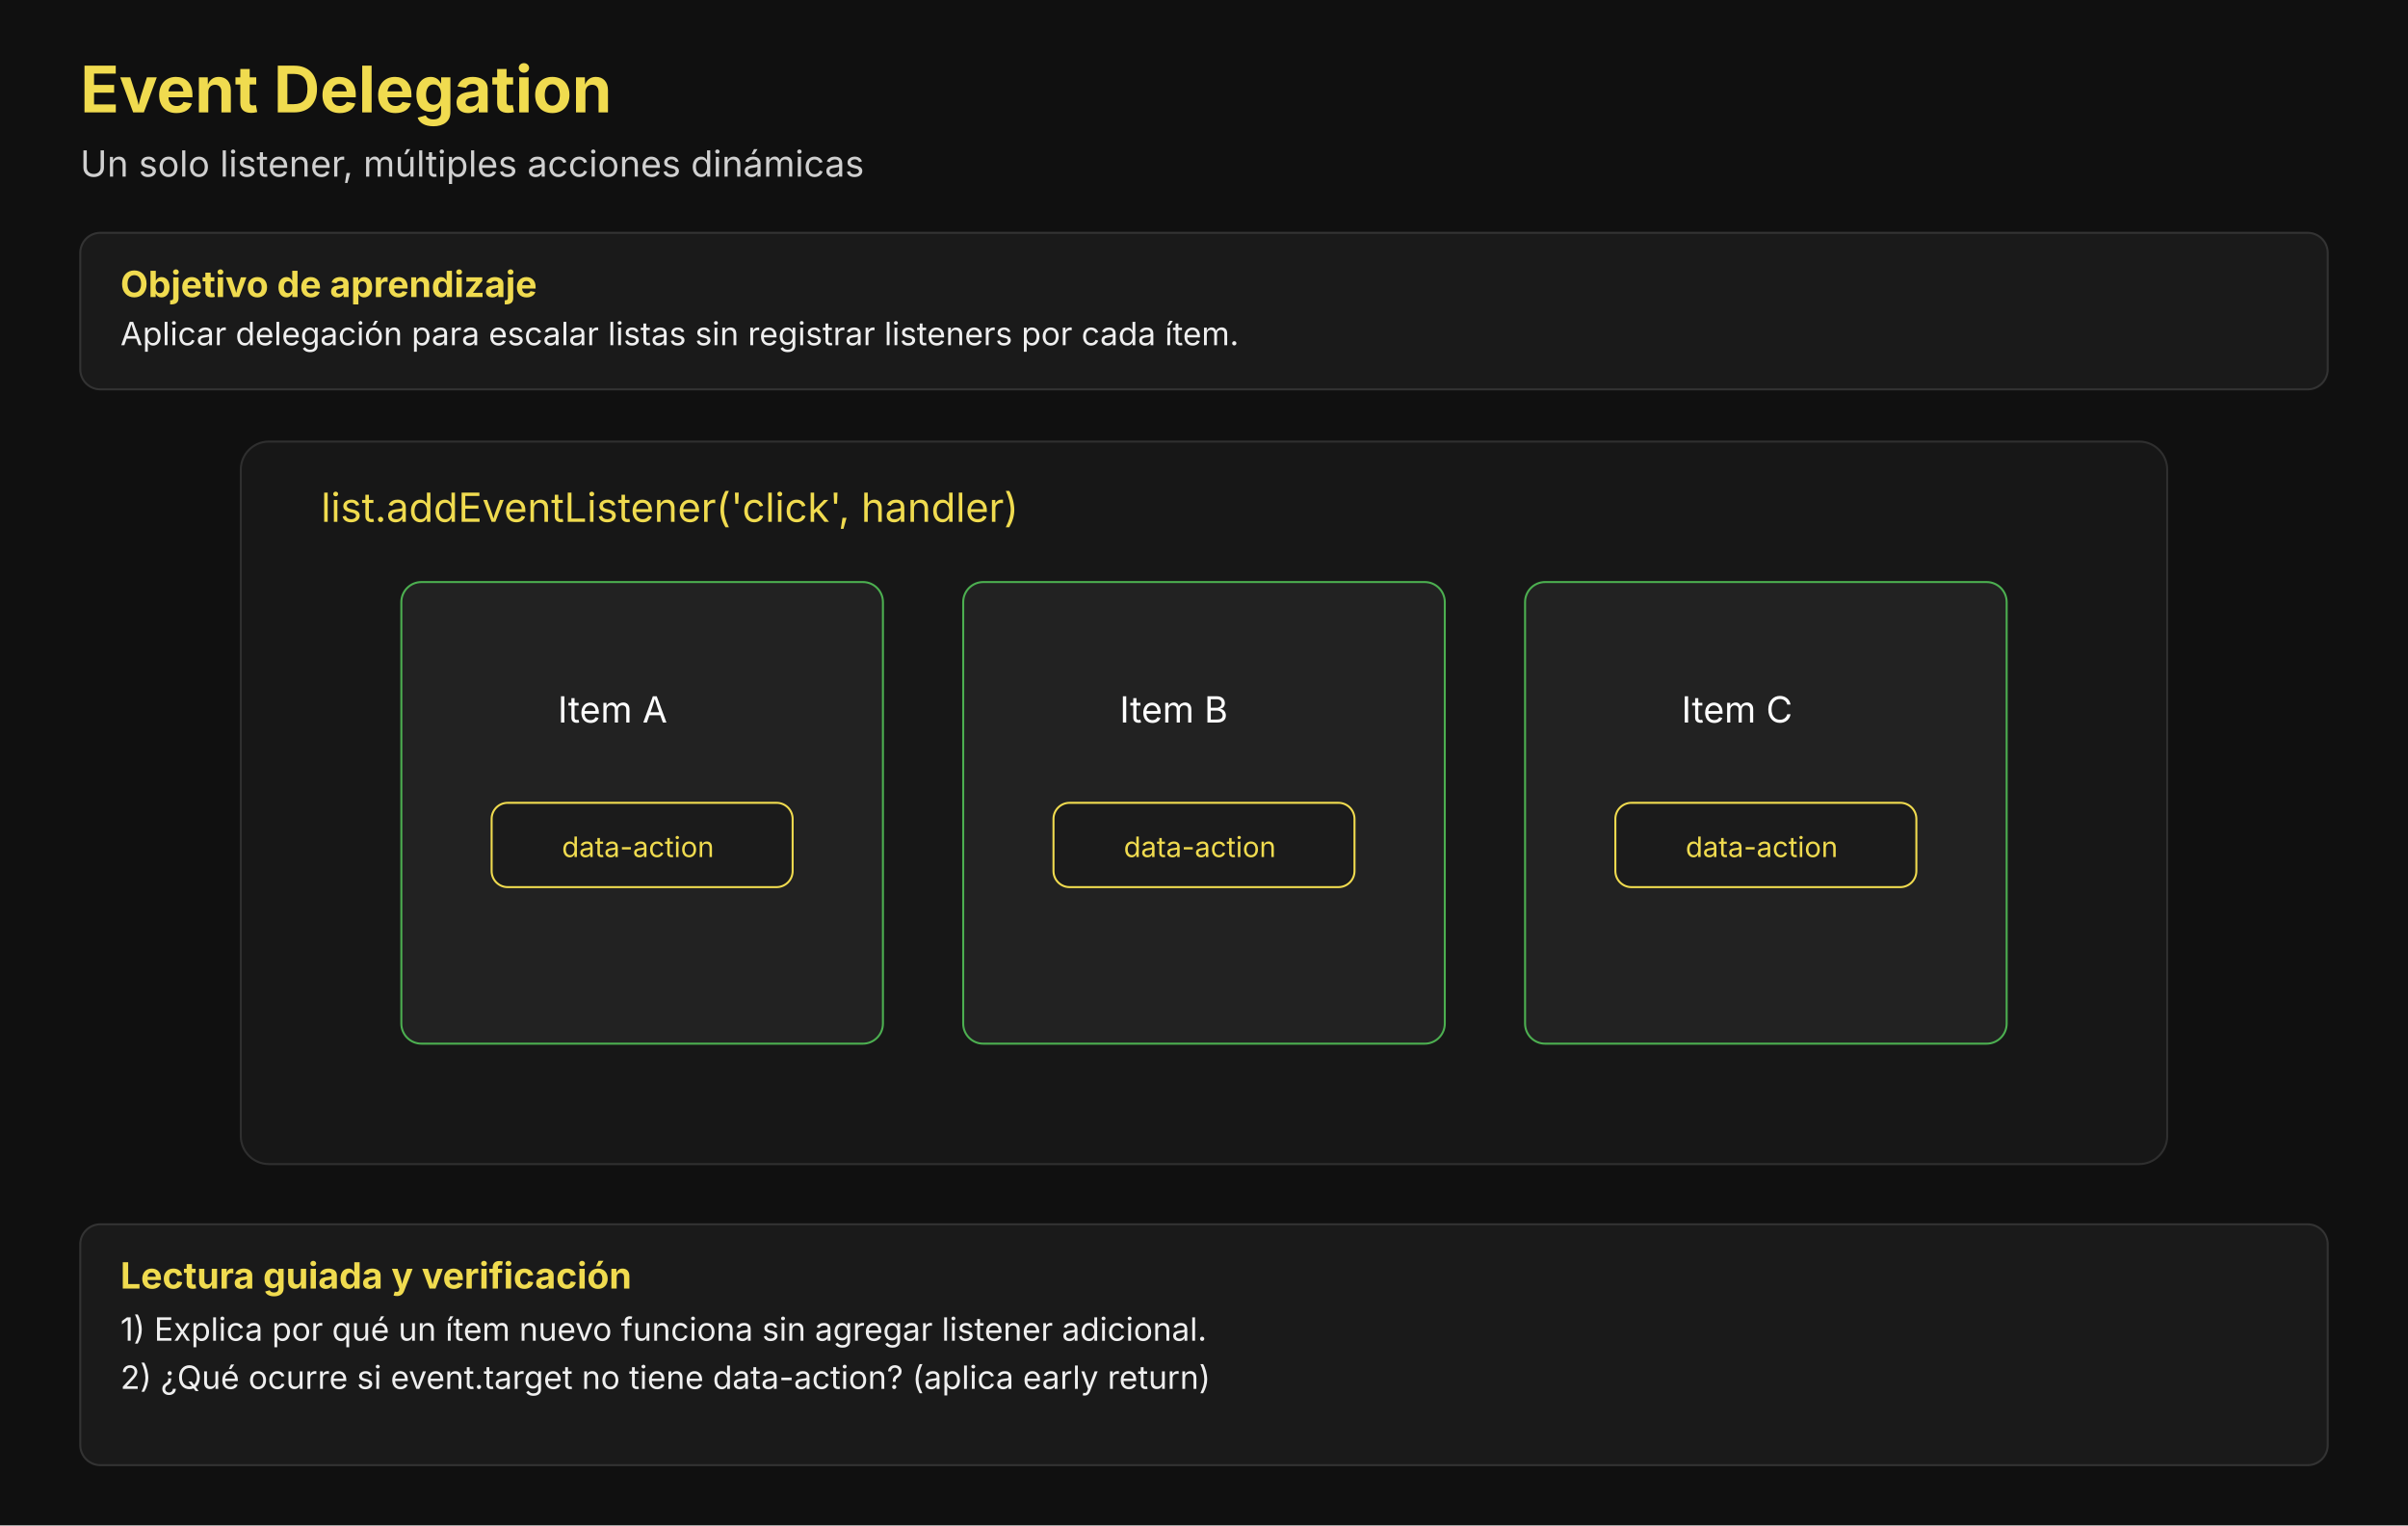
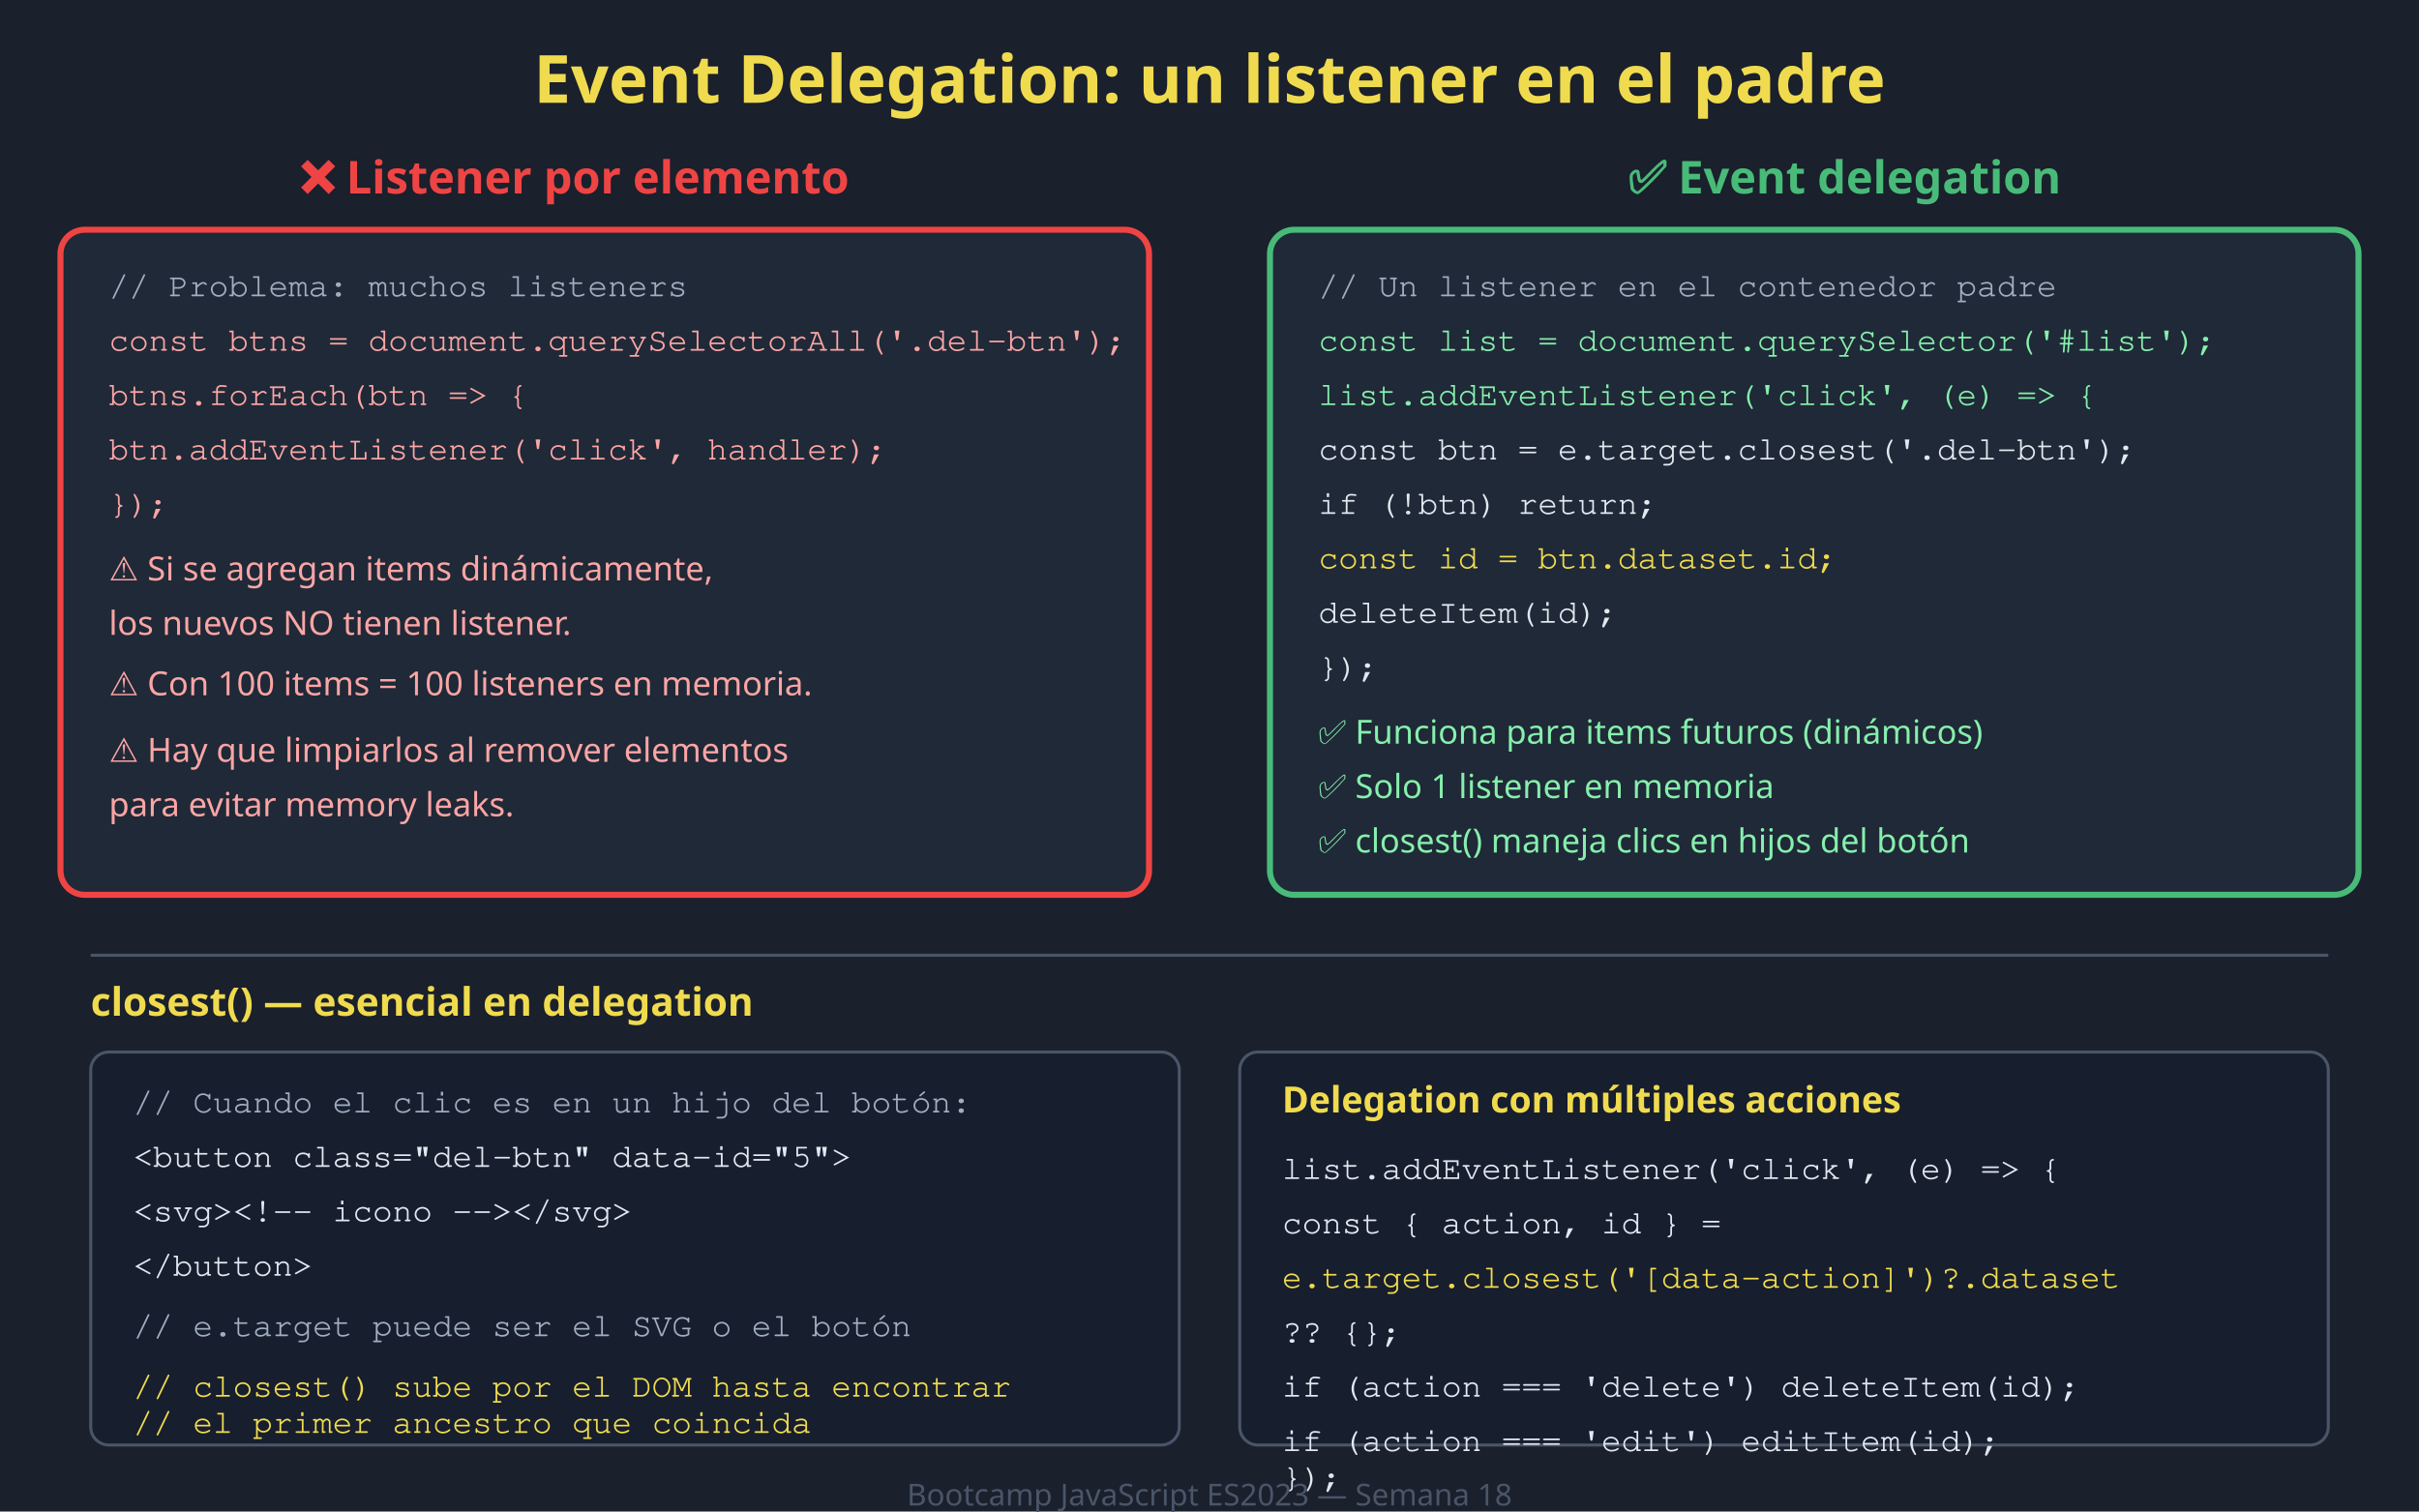
- <svg xmlns="http://www.w3.org/2000/svg" width="1200" height="760" viewBox="0 0 1200 760" role="img" aria-labelledby="title desc">
-   <rect width="1200" height="760" fill="#101010" />
-   <text x="40" y="56" fill="#F0DB4F" font-size="32" font-family="Inter, Roboto, sans-serif" font-weight="700">Event Delegation</text>
-   <text x="40" y="88" fill="#D0D0D0" font-size="18" font-family="Inter, Roboto, sans-serif">Un solo listener, múltiples acciones dinámicas</text>
-   <rect x="40" y="116" width="1120" height="78" rx="10" fill="#1A1A1A" stroke="#333" />
-   <text x="60" y="148" fill="#F0DB4F" font-size="18" font-family="Inter, Roboto, sans-serif" font-weight="700">Objetivo de aprendizaje</text>
-   <text x="60" y="172" fill="#EFEFEF" font-size="16" font-family="Inter, Roboto, sans-serif">Aplicar delegación para escalar listas sin registrar listeners por cada ítem.</text>
-   <rect x="120" y="220" width="960" height="360" rx="14" fill="#171717" stroke="#2F2F2F" />
-   <text x="160" y="260" fill="#F0DB4F" font-size="20" font-family="Inter, Roboto, sans-serif">list.addEventListener('click', handler)</text>
-   <rect x="200" y="290" width="240" height="230" rx="10" fill="#222" stroke="#4CAF50" />
-   <rect x="480" y="290" width="240" height="230" rx="10" fill="#222" stroke="#4CAF50" />
-   <rect x="760" y="290" width="240" height="230" rx="10" fill="#222" stroke="#4CAF50" />
-   <text x="278" y="360" fill="#FFF" font-size="18" font-family="Inter, Roboto, sans-serif">Item A</text>
-   <text x="558" y="360" fill="#FFF" font-size="18" font-family="Inter, Roboto, sans-serif">Item B</text>
-   <text x="838" y="360" fill="#FFF" font-size="18" font-family="Inter, Roboto, sans-serif">Item C</text>
-   <rect x="245" y="400" width="150" height="42" rx="8" fill="#1B1B1B" stroke="#F0DB4F" />
-   <rect x="525" y="400" width="150" height="42" rx="8" fill="#1B1B1B" stroke="#F0DB4F" />
-   <rect x="805" y="400" width="150" height="42" rx="8" fill="#1B1B1B" stroke="#F0DB4F" />
-   <text x="280" y="427" fill="#F0DB4F" font-size="14" font-family="Inter, Roboto, sans-serif">data-action</text>
-   <text x="560" y="427" fill="#F0DB4F" font-size="14" font-family="Inter, Roboto, sans-serif">data-action</text>
-   <text x="840" y="427" fill="#F0DB4F" font-size="14" font-family="Inter, Roboto, sans-serif">data-action</text>
-   <rect x="40" y="610" width="1120" height="120" rx="10" fill="#1A1A1A" stroke="#333" />
-   <text x="60" y="642" fill="#F0DB4F" font-size="18" font-family="Inter, Roboto, sans-serif" font-weight="700">Lectura guiada y verificación</text>
-   <text x="60" y="668" fill="#EFEFEF" font-size="16" font-family="Inter, Roboto, sans-serif">1) Explica por qué un ítem nuevo funciona sin agregar listener adicional.</text>
-   <text x="60" y="692" fill="#EFEFEF" font-size="16" font-family="Inter, Roboto, sans-serif">2) ¿Qué ocurre si event.target no tiene data-action? (aplica early return)</text>
+ <svg xmlns="http://www.w3.org/2000/svg" viewBox="0 0 800 500">
+   <rect width="800" height="500" fill="#1a202c" />
+   <text x="400" y="34" font-family="system-ui,sans-serif" font-size="22" font-weight="bold" fill="#f0db4f" text-anchor="middle">Event Delegation: un listener en el padre</text>
+   <text x="190" y="64" font-family="system-ui,sans-serif" font-size="15" font-weight="bold" fill="#ef4444" text-anchor="middle">❌ Listener por elemento</text>
+   <rect x="20" y="76" width="360" height="220" fill="#1f2937" stroke="#ef4444" stroke-width="2" rx="8" />
+   <text x="36" y="98" font-family="Courier,monospace" font-size="11" fill="#a0aec0">// Problema: muchos listeners</text>
+   <text x="36" y="116" font-family="Courier,monospace" font-size="11" fill="#fca5a5">const btns = document.querySelectorAll('.del-btn');</text>
+   <text x="36" y="134" font-family="Courier,monospace" font-size="11" fill="#fca5a5">btns.forEach(btn =&gt; {</text>
+   <text x="36" y="152" font-family="Courier,monospace" font-size="11" fill="#fca5a5">  btn.addEventListener('click', handler);</text>
+   <text x="36" y="170" font-family="Courier,monospace" font-size="11" fill="#fca5a5">});</text>
+   <text x="36" y="192" font-family="system-ui,sans-serif" font-size="11" fill="#fca5a5">⚠️  Si se agregan items dinámicamente,</text>
+   <text x="36" y="210" font-family="system-ui,sans-serif" font-size="11" fill="#fca5a5">los nuevos NO tienen listener.</text>
+   <text x="36" y="230" font-family="system-ui,sans-serif" font-size="11" fill="#fca5a5">⚠️  Con 100 items = 100 listeners en memoria.</text>
+   <text x="36" y="252" font-family="system-ui,sans-serif" font-size="11" fill="#fca5a5">⚠️  Hay que limpiarlos al remover elementos</text>
+   <text x="36" y="270" font-family="system-ui,sans-serif" font-size="11" fill="#fca5a5">para evitar memory leaks.</text>
+   <text x="610" y="64" font-family="system-ui,sans-serif" font-size="15" font-weight="bold" fill="#48bb78" text-anchor="middle">✅ Event delegation</text>
+   <rect x="420" y="76" width="360" height="220" fill="#1f2937" stroke="#48bb78" stroke-width="2" rx="8" />
+   <text x="436" y="98" font-family="Courier,monospace" font-size="11" fill="#a0aec0">// Un listener en el contenedor padre</text>
+   <text x="436" y="116" font-family="Courier,monospace" font-size="11" fill="#86efac">const list = document.querySelector('#list');</text>
+   <text x="436" y="134" font-family="Courier,monospace" font-size="11" fill="#86efac">list.addEventListener('click', (e) =&gt; {</text>
+   <text x="436" y="152" font-family="Courier,monospace" font-size="11" fill="#e2e8f0">  const btn = e.target.closest('.del-btn');</text>
+   <text x="436" y="170" font-family="Courier,monospace" font-size="11" fill="#e2e8f0">  if (!btn) return;</text>
+   <text x="436" y="188" font-family="Courier,monospace" font-size="11" fill="#f0db4f">  const id = btn.dataset.id;</text>
+   <text x="436" y="206" font-family="Courier,monospace" font-size="11" fill="#e2e8f0">  deleteItem(id);</text>
+   <text x="436" y="224" font-family="Courier,monospace" font-size="11" fill="#e2e8f0">});</text>
+   <text x="436" y="246" font-family="system-ui,sans-serif" font-size="11" fill="#86efac">✅ Funciona para items futuros (dinámicos)</text>
+   <text x="436" y="264" font-family="system-ui,sans-serif" font-size="11" fill="#86efac">✅ Solo 1 listener en memoria</text>
+   <text x="436" y="282" font-family="system-ui,sans-serif" font-size="11" fill="#86efac">✅ closest() maneja clics en hijos del botón</text>
+   <line x1="30" y1="316" x2="770" y2="316" stroke="#4a5568" stroke-width="1" />
+   <text x="30" y="336" font-family="system-ui,sans-serif" font-size="13" font-weight="bold" fill="#f0db4f">closest() — esencial en delegation</text>
+   <rect x="30" y="348" width="360" height="130" fill="#171e2e" rx="6" stroke="#4a5568" stroke-width="1" />
+   <text x="44" y="368" font-family="Courier,monospace" font-size="11" fill="#a0aec0">// Cuando el clic es en un hijo del botón:</text>
+   <text x="44" y="386" font-family="Courier,monospace" font-size="11" fill="#e2e8f0">&lt;button class="del-btn" data-id="5"&gt;</text>
+   <text x="44" y="404" font-family="Courier,monospace" font-size="11" fill="#e2e8f0">  &lt;svg&gt;&lt;!-- icono --&gt;&lt;/svg&gt;</text>
+   <text x="44" y="422" font-family="Courier,monospace" font-size="11" fill="#e2e8f0">&lt;/button&gt;</text>
+   <text x="44" y="442" font-family="Courier,monospace" font-size="11" fill="#a0aec0">// e.target puede ser el SVG o el botón</text>
+   <text x="44" y="462" font-family="Courier,monospace" font-size="11" fill="#f0db4f">// closest() sube por el DOM hasta encontrar</text>
+   <text x="44" y="474" font-family="Courier,monospace" font-size="11" fill="#f0db4f">// el primer ancestro que coincida</text>
+   <rect x="410" y="348" width="360" height="130" fill="#171e2e" rx="6" stroke="#4a5568" stroke-width="1" />
+   <text x="424" y="368" font-family="system-ui,sans-serif" font-size="12" font-weight="bold" fill="#f0db4f">Delegation con múltiples acciones</text>
+   <text x="424" y="390" font-family="Courier,monospace" font-size="11" fill="#e2e8f0">list.addEventListener('click', (e) =&gt; {</text>
+   <text x="424" y="408" font-family="Courier,monospace" font-size="11" fill="#e2e8f0">  const { action, id } =</text>
+   <text x="424" y="426" font-family="Courier,monospace" font-size="11" fill="#f0db4f">    e.target.closest('[data-action]')?.dataset</text>
+   <text x="424" y="444" font-family="Courier,monospace" font-size="11" fill="#e2e8f0">    ?? {};</text>
+   <text x="424" y="462" font-family="Courier,monospace" font-size="11" fill="#e2e8f0">  if (action === 'delete') deleteItem(id);</text>
+   <text x="424" y="480" font-family="Courier,monospace" font-size="11" fill="#e2e8f0">  if (action === 'edit') editItem(id);</text>
+   <text x="424" y="492" font-family="Courier,monospace" font-size="11" fill="#e2e8f0">});</text>
+   <text x="400" y="498" font-family="system-ui,sans-serif" font-size="10" fill="#4a5568" text-anchor="middle">Bootcamp JavaScript ES2023 — Semana 18</text>
</svg>
